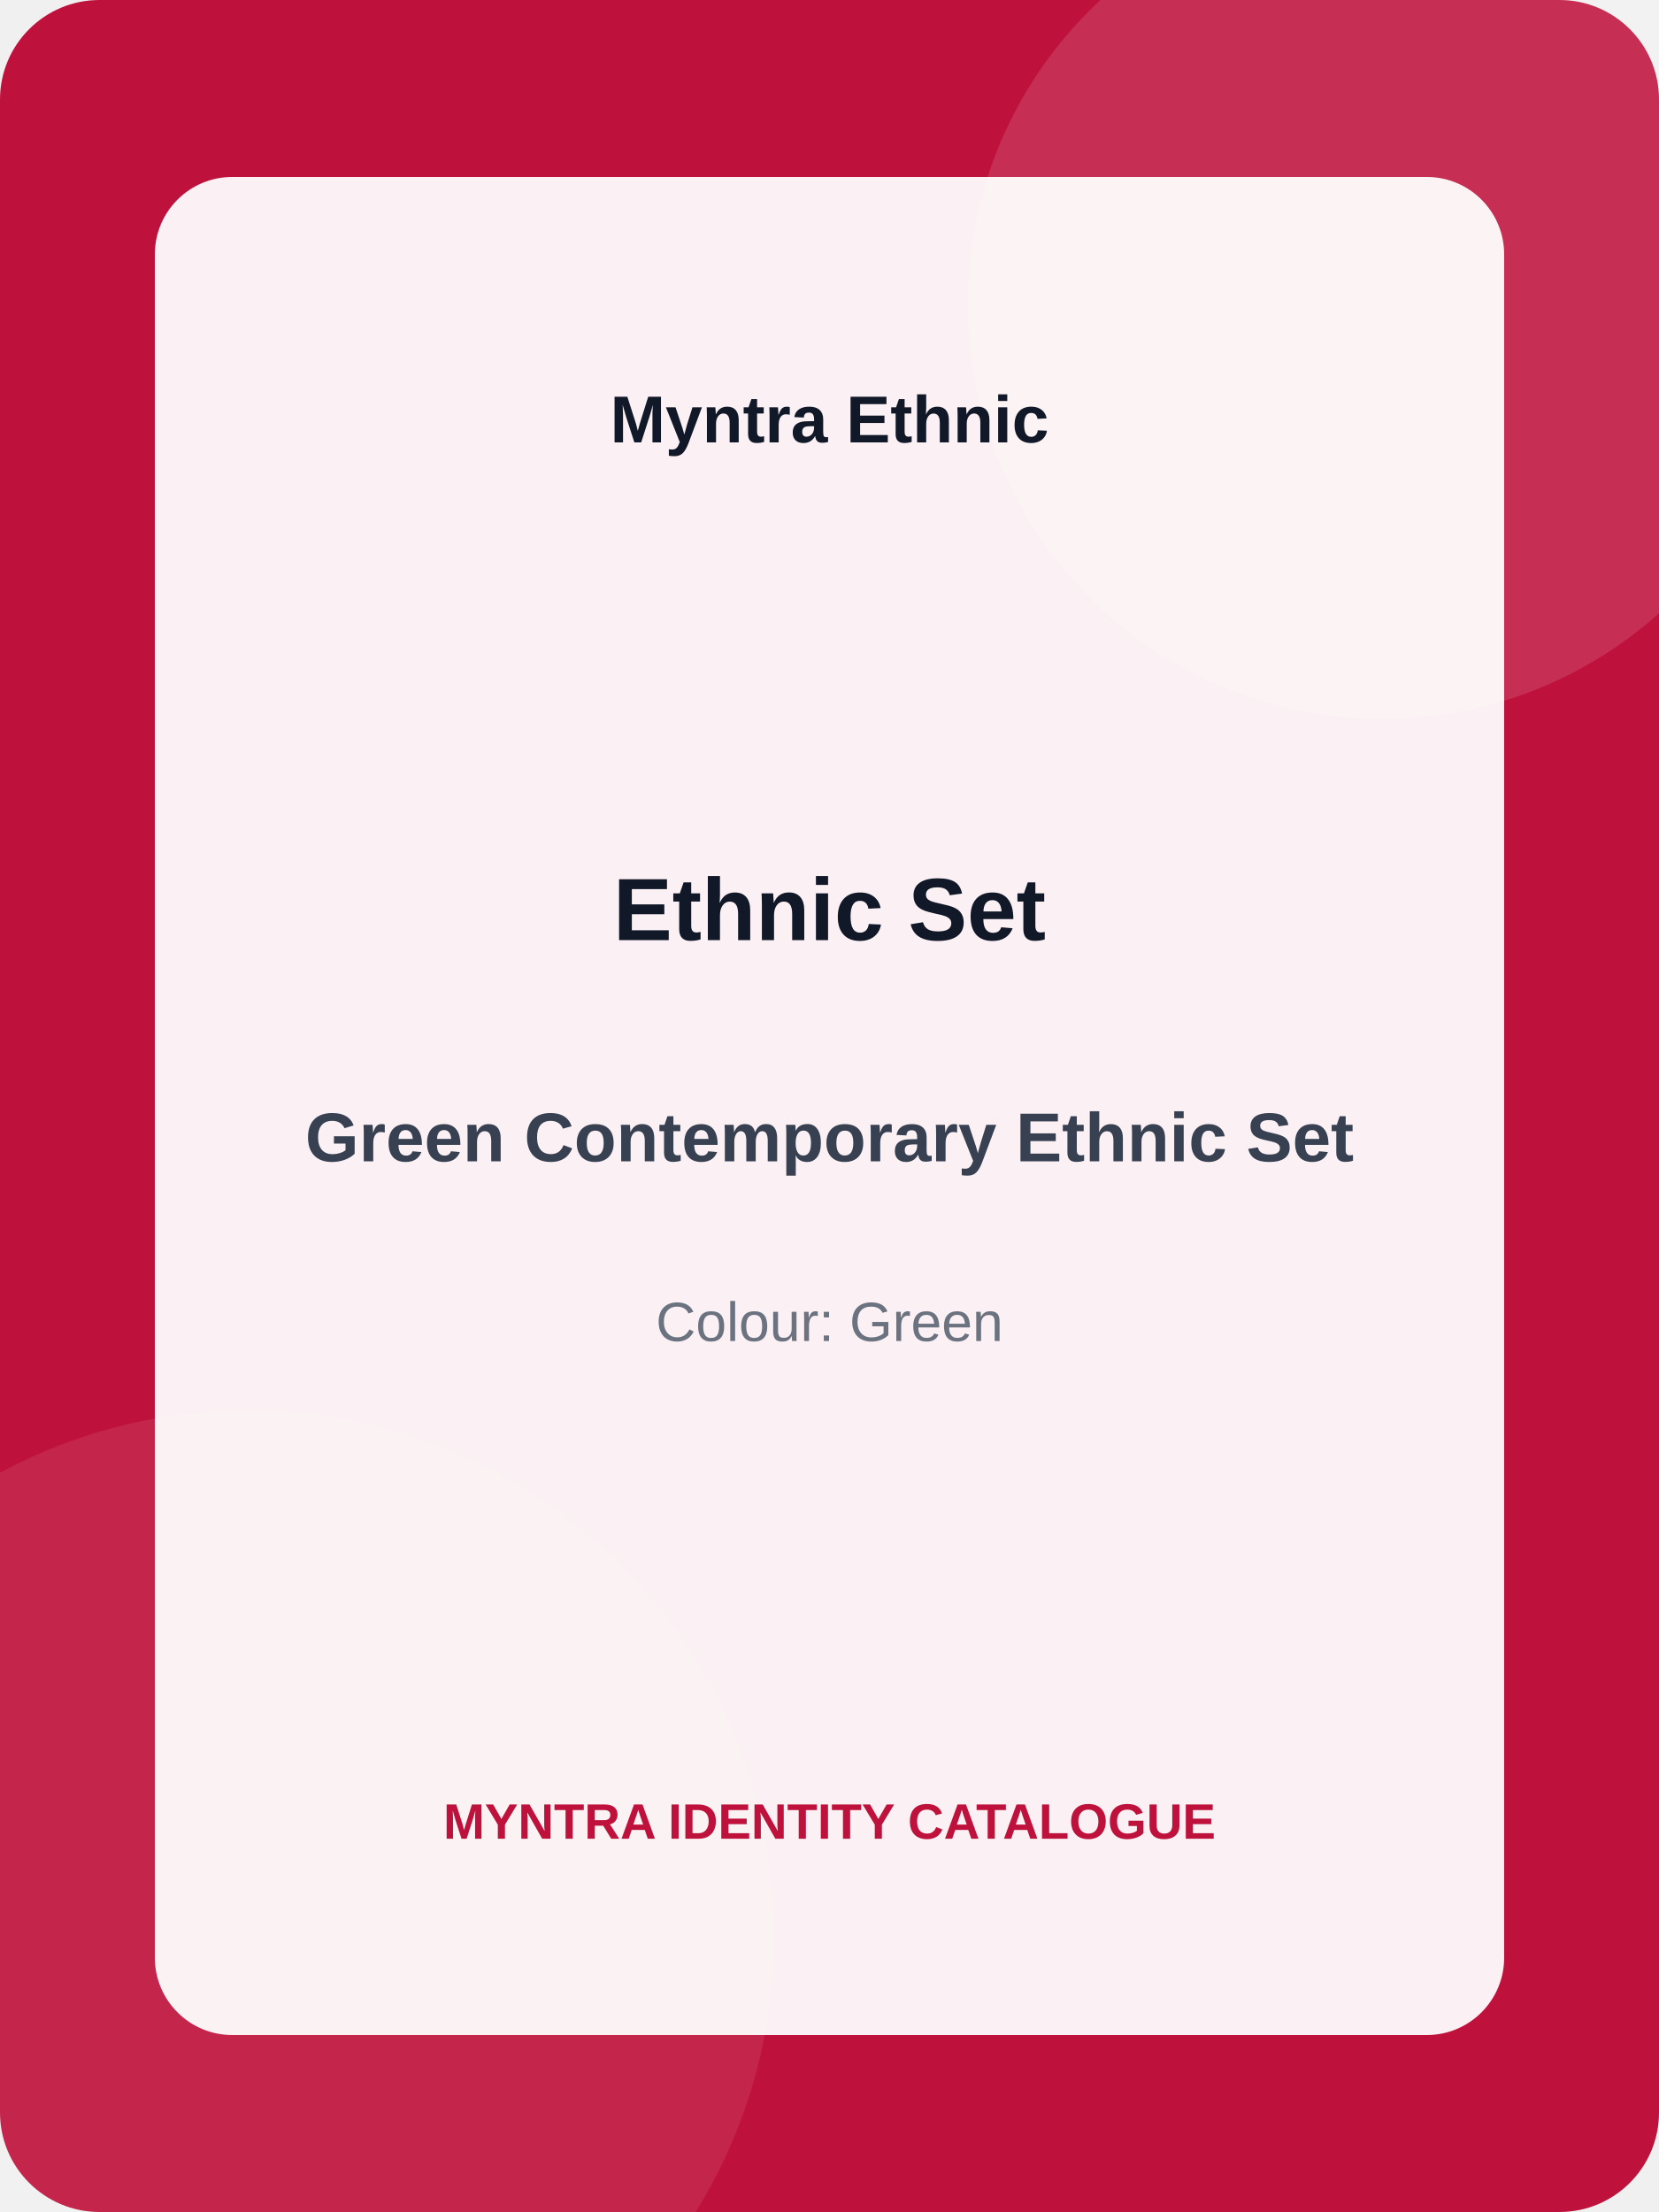
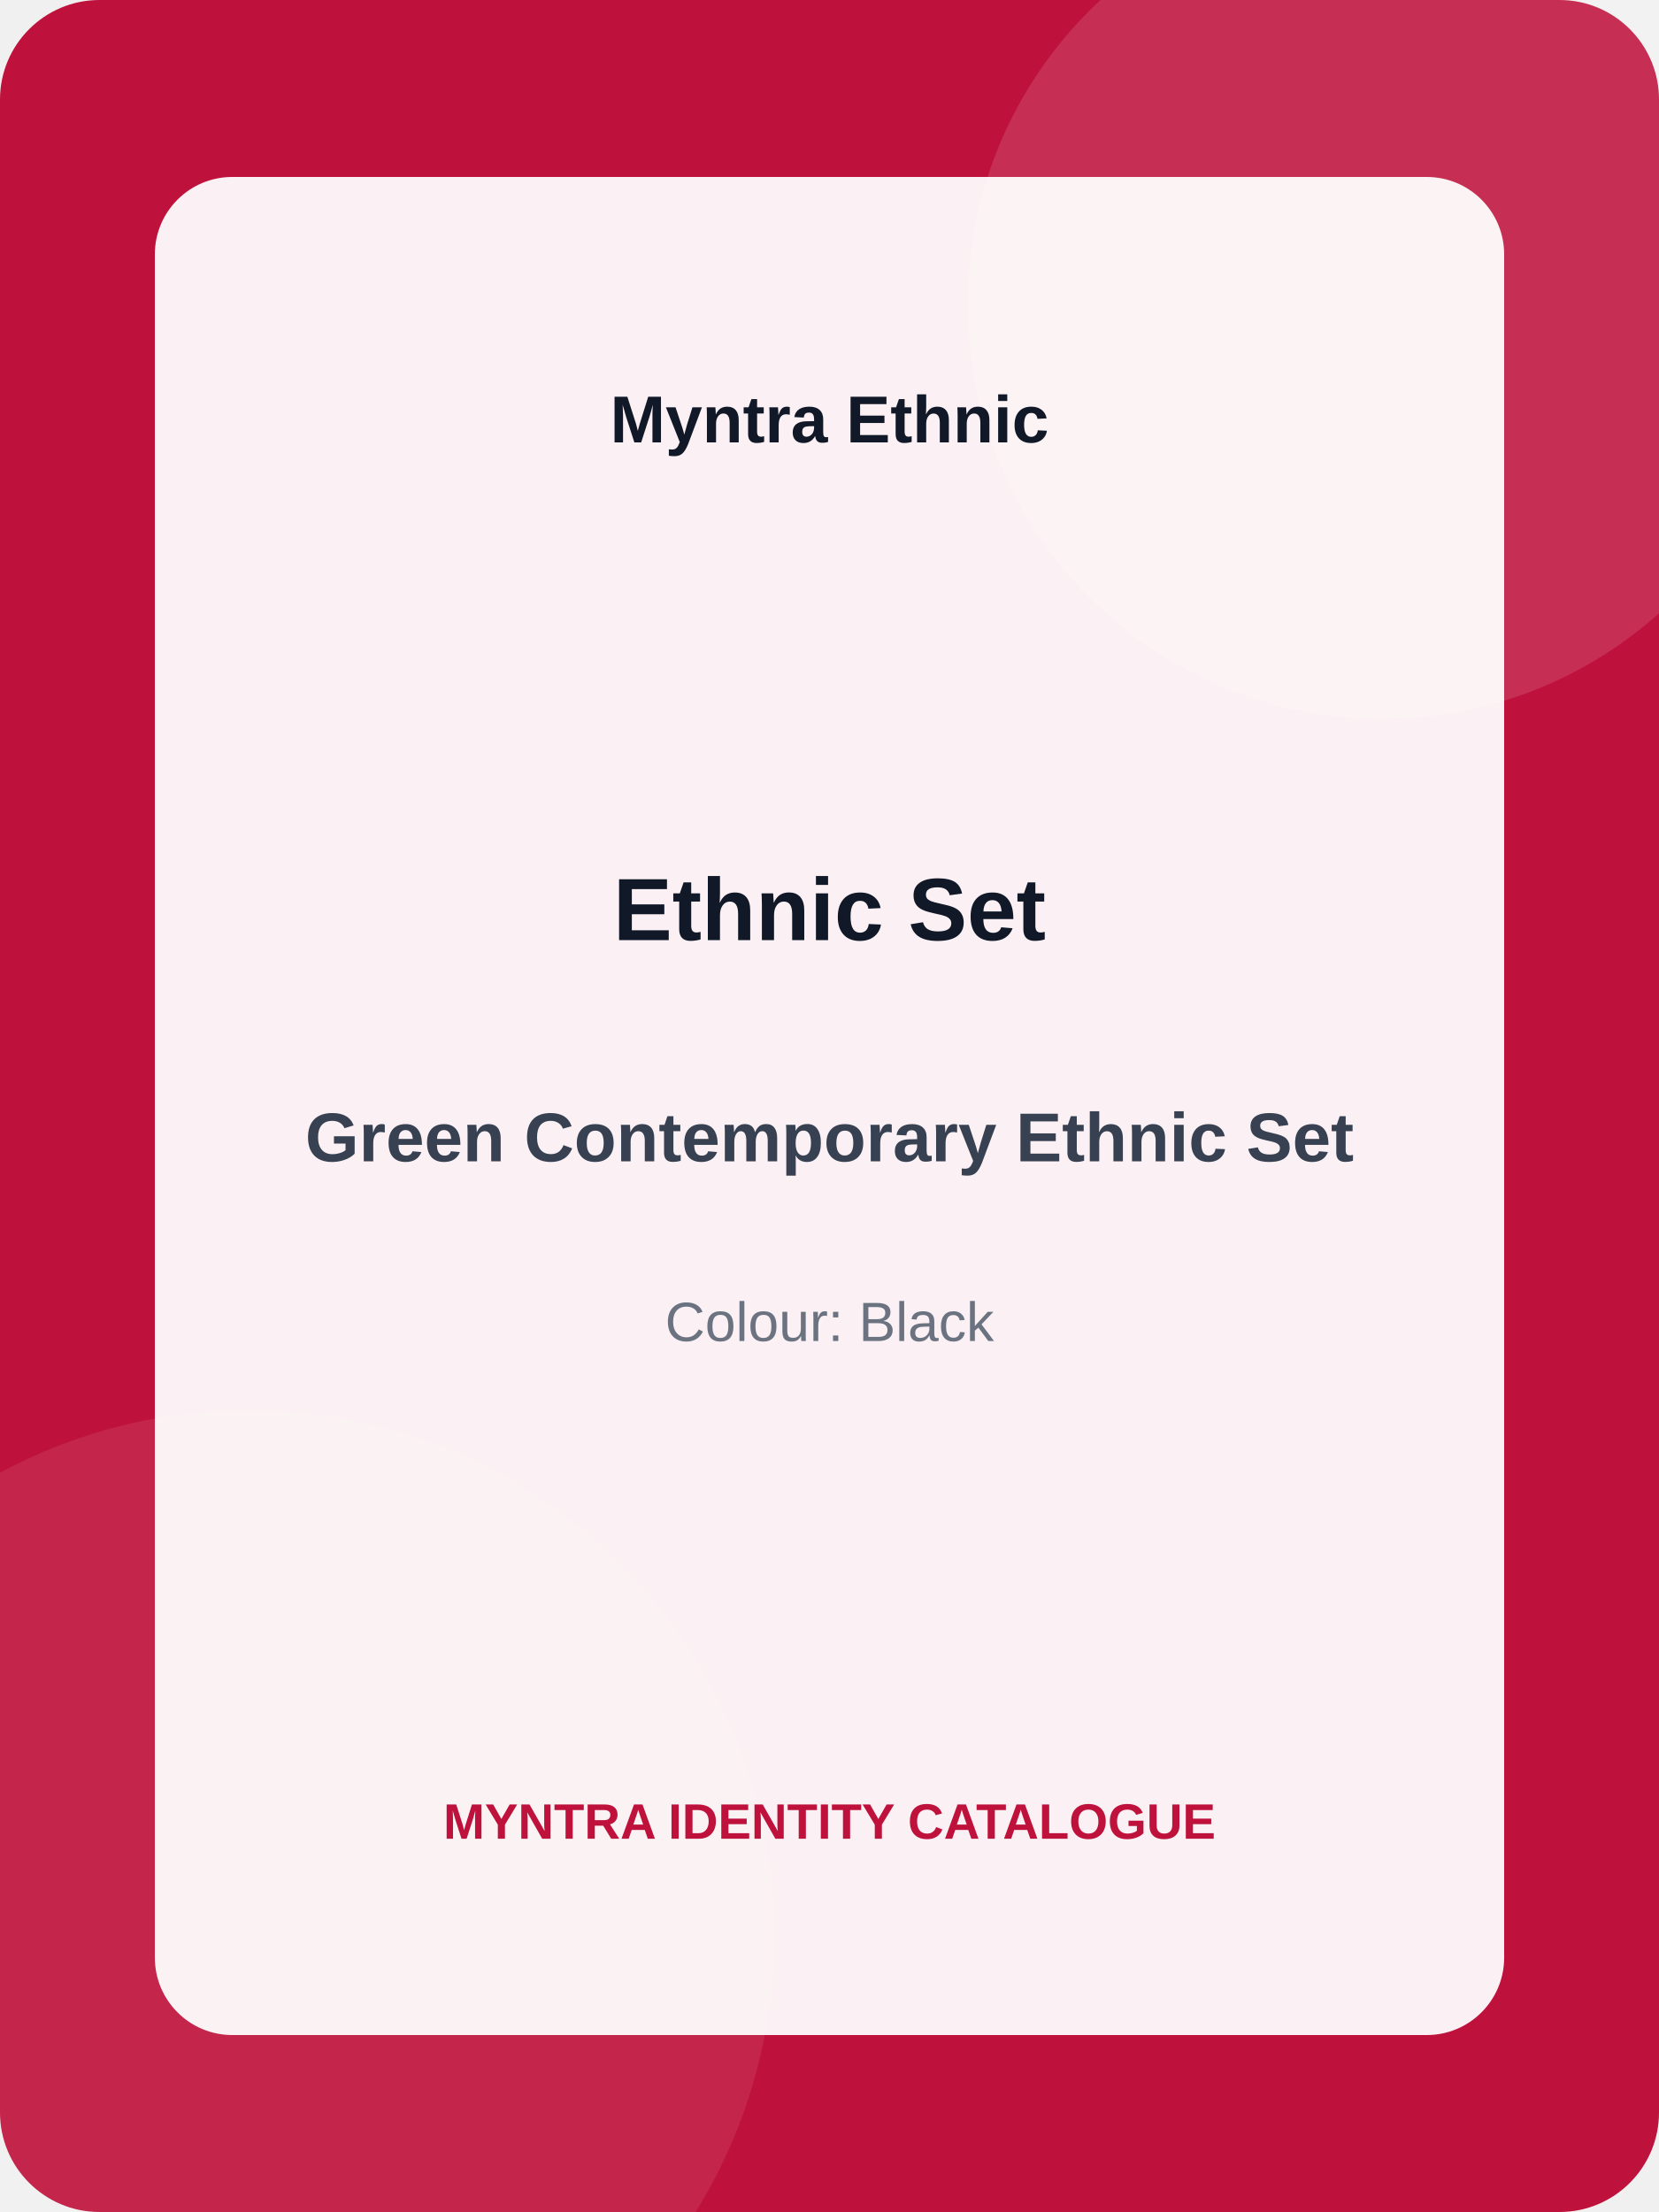
<svg xmlns="http://www.w3.org/2000/svg" width="600" height="800" viewBox="0 0 600 800" role="img" aria-labelledby="title description">
  <rect width="600" height="800" rx="36" fill="#be123c" />
  <circle cx="500" cy="110" r="150" fill="#ffffff" opacity="0.12" />
  <circle cx="90" cy="700" r="190" fill="#ffffff" opacity="0.08" />
  <rect x="56" y="64" width="488" height="672" rx="28" fill="#ffffff" opacity="0.94" />
  <text x="300" y="160" text-anchor="middle" font-family="Arial, sans-serif" font-size="24" font-weight="700" fill="#111827">
    Myntra Ethnic
  </text>
  <text x="300" y="340" text-anchor="middle" font-family="Arial, sans-serif" font-size="32" font-weight="700" fill="#111827">
    Ethnic Set
  </text>
  <text x="300" y="420" text-anchor="middle" font-family="Arial, sans-serif" font-size="25" font-weight="600" fill="#374151">
    Green Contemporary Ethnic Set
  </text>
  <text x="300" y="485" text-anchor="middle" font-family="Arial, sans-serif" font-size="20" fill="#6b7280">
-     Colour: Green
+     Colour: Black
  </text>
  <text x="300" y="665" text-anchor="middle" font-family="Arial, sans-serif" font-size="18" font-weight="700" fill="#be123c">
    MYNTRA IDENTITY CATALOGUE
  </text>
</svg>
